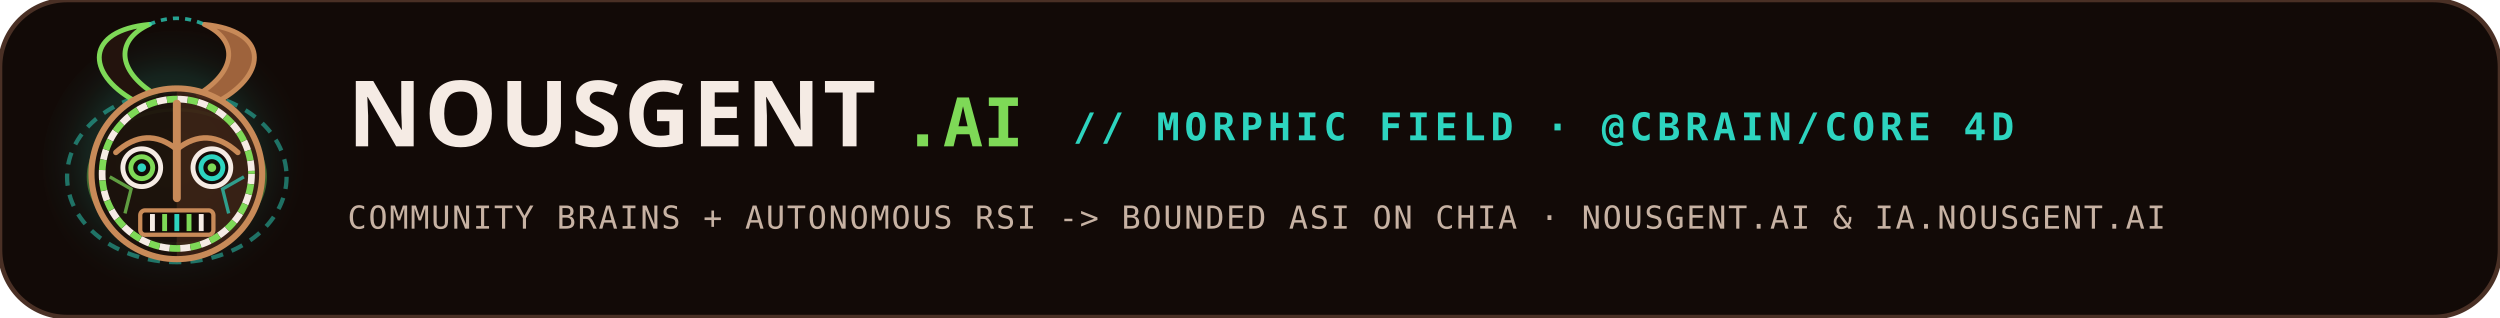
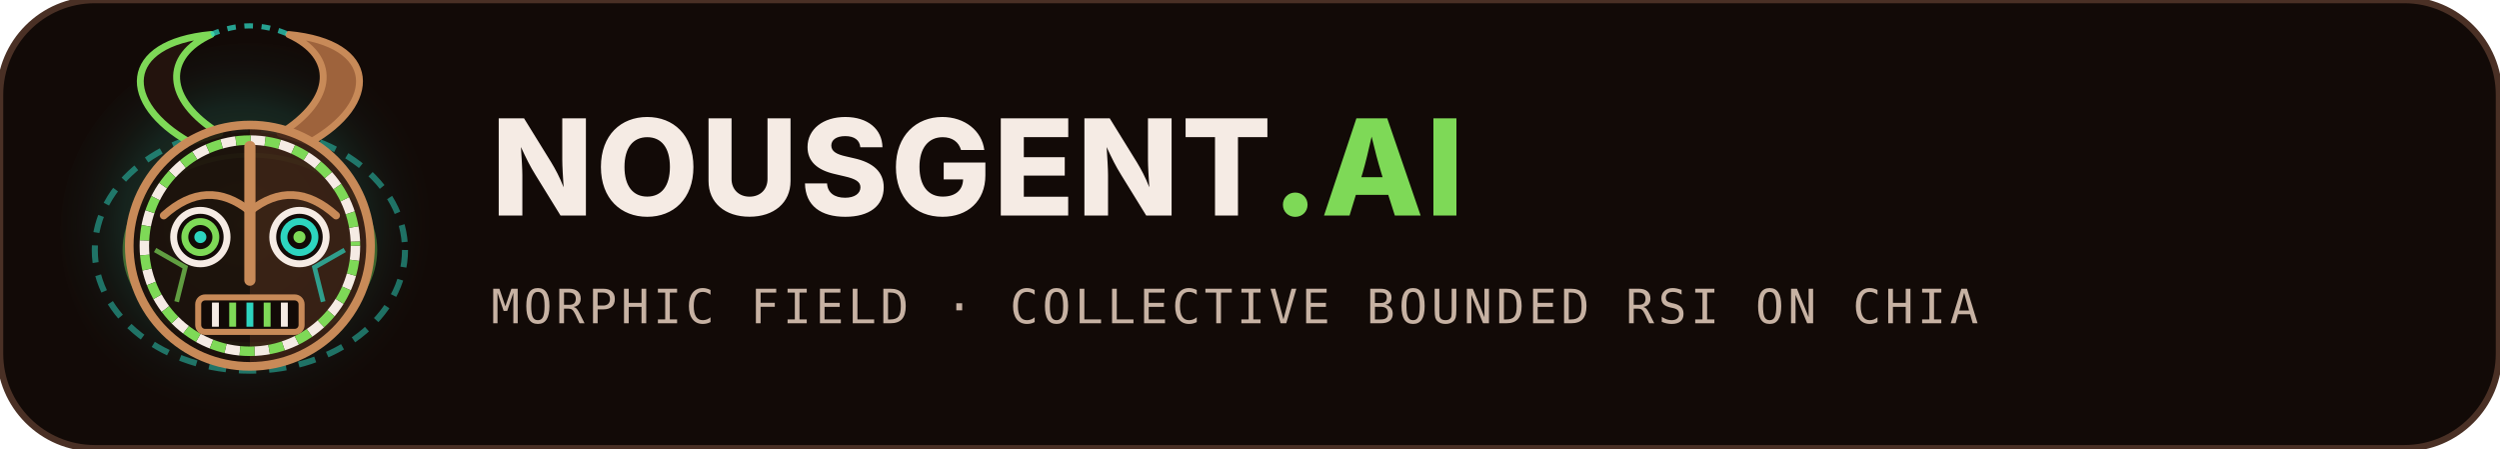
- <svg xmlns="http://www.w3.org/2000/svg" viewBox="0 0 820 104" width="820" height="104" role="img" aria-labelledby="logoTitle logoDesc">
+ <svg xmlns="http://www.w3.org/2000/svg" viewBox="0 0 580 104" width="580" height="104" role="img" aria-labelledby="logoTitle logoDesc">
  <defs>
    <radialGradient id="cacaoGlow" cx="56" cy="52" r="46" gradientUnits="userSpaceOnUse">
      <stop offset="0%" stop-color="#7ed957" stop-opacity="0.28" />
      <stop offset="60%" stop-color="#2dd4bf" stop-opacity="0.12" />
      <stop offset="100%" stop-color="#120a07" stop-opacity="0" />
    </radialGradient>
  </defs>
-   <rect width="820" height="104" rx="22" fill="#120a07" stroke="#4a3025" stroke-width="1.5" />
+   <rect width="580" height="104" rx="22" fill="#120a07" stroke="#4a3025" stroke-width="1.5" />
  <circle cx="58" cy="54" r="44" fill="url(#cacaoGlow)" />
  <ellipse cx="58" cy="58" rx="36" ry="28" fill="none" stroke="#2dd4bf" stroke-opacity="0.5" stroke-width="1.4" stroke-dasharray="4 3" />
  <ellipse cx="58" cy="58" rx="29" ry="22" fill="none" stroke="#7ed957" stroke-opacity="0.4" stroke-width="1.1" />
  <path d="M 44 33 C 28 24, 28 10, 49 8 C 38 13, 38 23, 51 31 Z" fill="#23130d" stroke="#7ed957" stroke-width="1.6" stroke-linejoin="round" />
  <path d="M 72 33 C 88 24, 88 10, 67 8 C 78 13, 78 23, 65 31 Z" fill="#9e633c" stroke="#c88a58" stroke-width="1.6" stroke-linejoin="round" />
  <path d="M 49 8 Q 58 4 67 8" fill="none" stroke="#2dd4bf" stroke-opacity="0.75" stroke-width="1.2" stroke-dasharray="2 2" />
  <path d="M 58 29 A 28 28 0 0 0 58 85 Z" fill="#1c100b" fill-opacity="0.9" />
  <path d="M 58 29 A 28 28 0 0 1 58 85 Z" fill="#3b2115" fill-opacity="0.9" />
  <circle cx="58" cy="57" r="28" fill="none" stroke="#c88a58" stroke-width="2" />
  <circle cx="58" cy="57" r="24.5" fill="none" stroke="#f5ebe4" stroke-width="2.2" stroke-dasharray="3.4 3.4" />
  <circle cx="58" cy="57" r="24.5" fill="none" stroke="#7ed957" stroke-width="2.2" stroke-dasharray="3.4 3.4" stroke-dashoffset="3.4" />
  <path d="M 38 50 Q 48 41 58 49 Q 68 41 78 50" fill="none" stroke="#c88a58" stroke-width="1.8" stroke-linecap="round" />
  <line x1="58" y1="34" x2="58" y2="65" stroke="#c88a58" stroke-width="2.6" stroke-linecap="round" />
  <path d="M 36 58 L 43 62 L 41 70" fill="none" stroke="#7ed957" stroke-opacity="0.7" stroke-width="1.1" />
  <path d="M 80 58 L 73 62 L 75 70" fill="none" stroke="#2dd4bf" stroke-opacity="0.7" stroke-width="1.1" />
  <circle cx="46.5" cy="55" r="6.2" fill="#120a07" stroke="#f5ebe4" stroke-width="1.6" />
  <circle cx="46.5" cy="55" r="3.6" fill="none" stroke="#7ed957" stroke-width="1.6" />
  <circle cx="46.5" cy="55" r="1.4" fill="#2dd4bf" />
  <circle cx="69.5" cy="55" r="6.2" fill="#120a07" stroke="#f5ebe4" stroke-width="1.6" />
  <circle cx="69.5" cy="55" r="3.6" fill="none" stroke="#2dd4bf" stroke-width="1.6" />
  <circle cx="69.5" cy="55" r="1.4" fill="#7ed957" />
  <rect x="46" y="69" width="24" height="8" rx="1.6" fill="#120a07" stroke="#c88a58" stroke-width="1.4" />
  <line x1="50" y1="70.2" x2="50" y2="75.8" stroke="#f5ebe4" stroke-width="1.6" />
  <line x1="54" y1="70.2" x2="54" y2="75.8" stroke="#7ed957" stroke-width="1.6" />
  <line x1="58" y1="70.2" x2="58" y2="75.8" stroke="#2dd4bf" stroke-width="1.6" />
  <line x1="62" y1="70.2" x2="62" y2="75.8" stroke="#7ed957" stroke-width="1.6" />
  <line x1="66" y1="70.2" x2="66" y2="75.8" stroke="#f5ebe4" stroke-width="1.6" />
-   <text x="114" y="48" fill="#f5ebe4" font-family="Syne, Space Grotesk, system-ui, sans-serif" font-size="30" font-weight="800" letter-spacing="0.8">NOUSGENT</text>
-   <text x="296" y="48" fill="#7ed957" font-family="JetBrains Mono, monospace" font-size="22" font-weight="700">.AI</text>
-   <text x="352" y="46" fill="#2dd4bf" font-family="JetBrains Mono, monospace" font-size="12.5" font-weight="600" letter-spacing="1.6">// MORPHIC FIELD · @CBRAIN/CORE 4D</text>
-   <text x="114" y="75" fill="#c7b2a3" font-family="JetBrains Mono, monospace" font-size="10.4" font-weight="500" letter-spacing="0.6">COMMUNITY BRAINS + AUTONOMOUS RSI -&gt; BOUNDED ASI ON CHIA · NOUSGENT.AI &amp; IA.NOUSGENT.AI</text>
+   <text x="114" y="50" fill="#f5ebe4" font-family="Syne, Space Grotesk, -apple-system, BlinkMacSystemFont, system-ui, sans-serif" font-size="31" font-weight="800" letter-spacing="0.5">NOUSGENT<tspan fill="#7ed957">.AI</tspan>
+   </text>
+   <text x="114" y="75" fill="#c7b2a3" font-family="JetBrains Mono, monospace" font-size="11" font-weight="500" letter-spacing="0.9">MORPHIC FIELD · COLLECTIVE BOUNDED RSI ON CHIA</text>
</svg>
